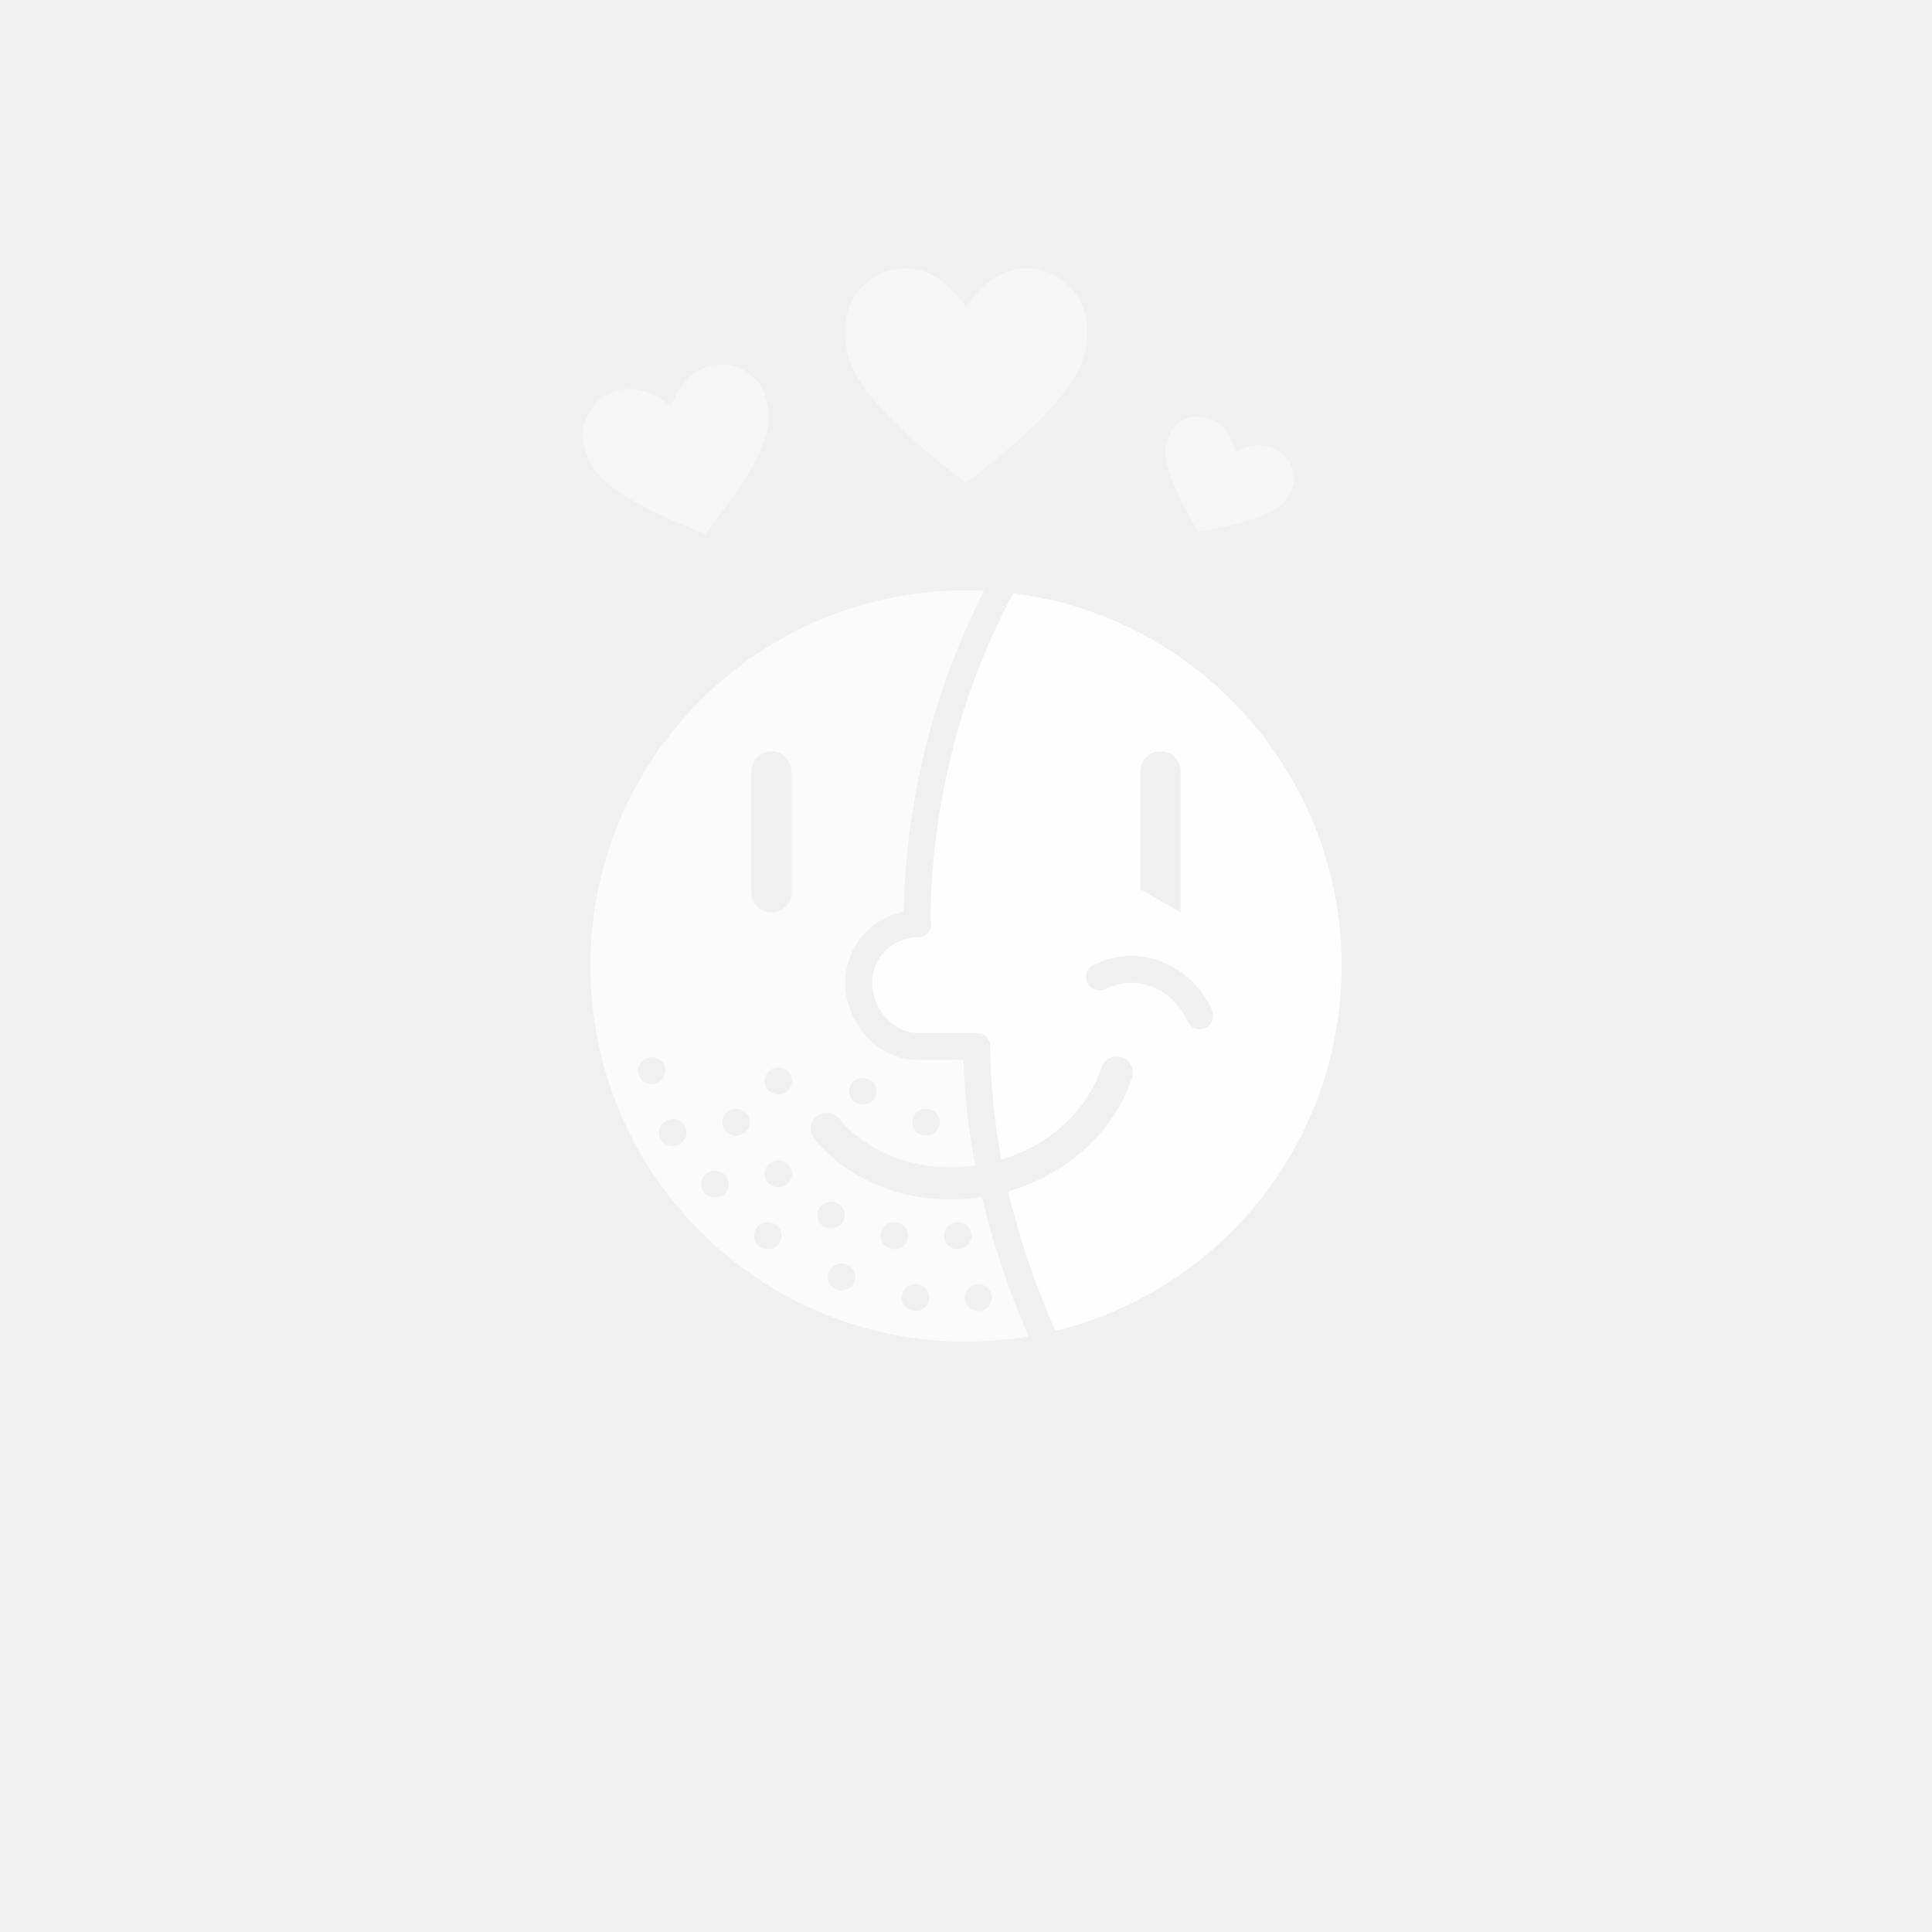
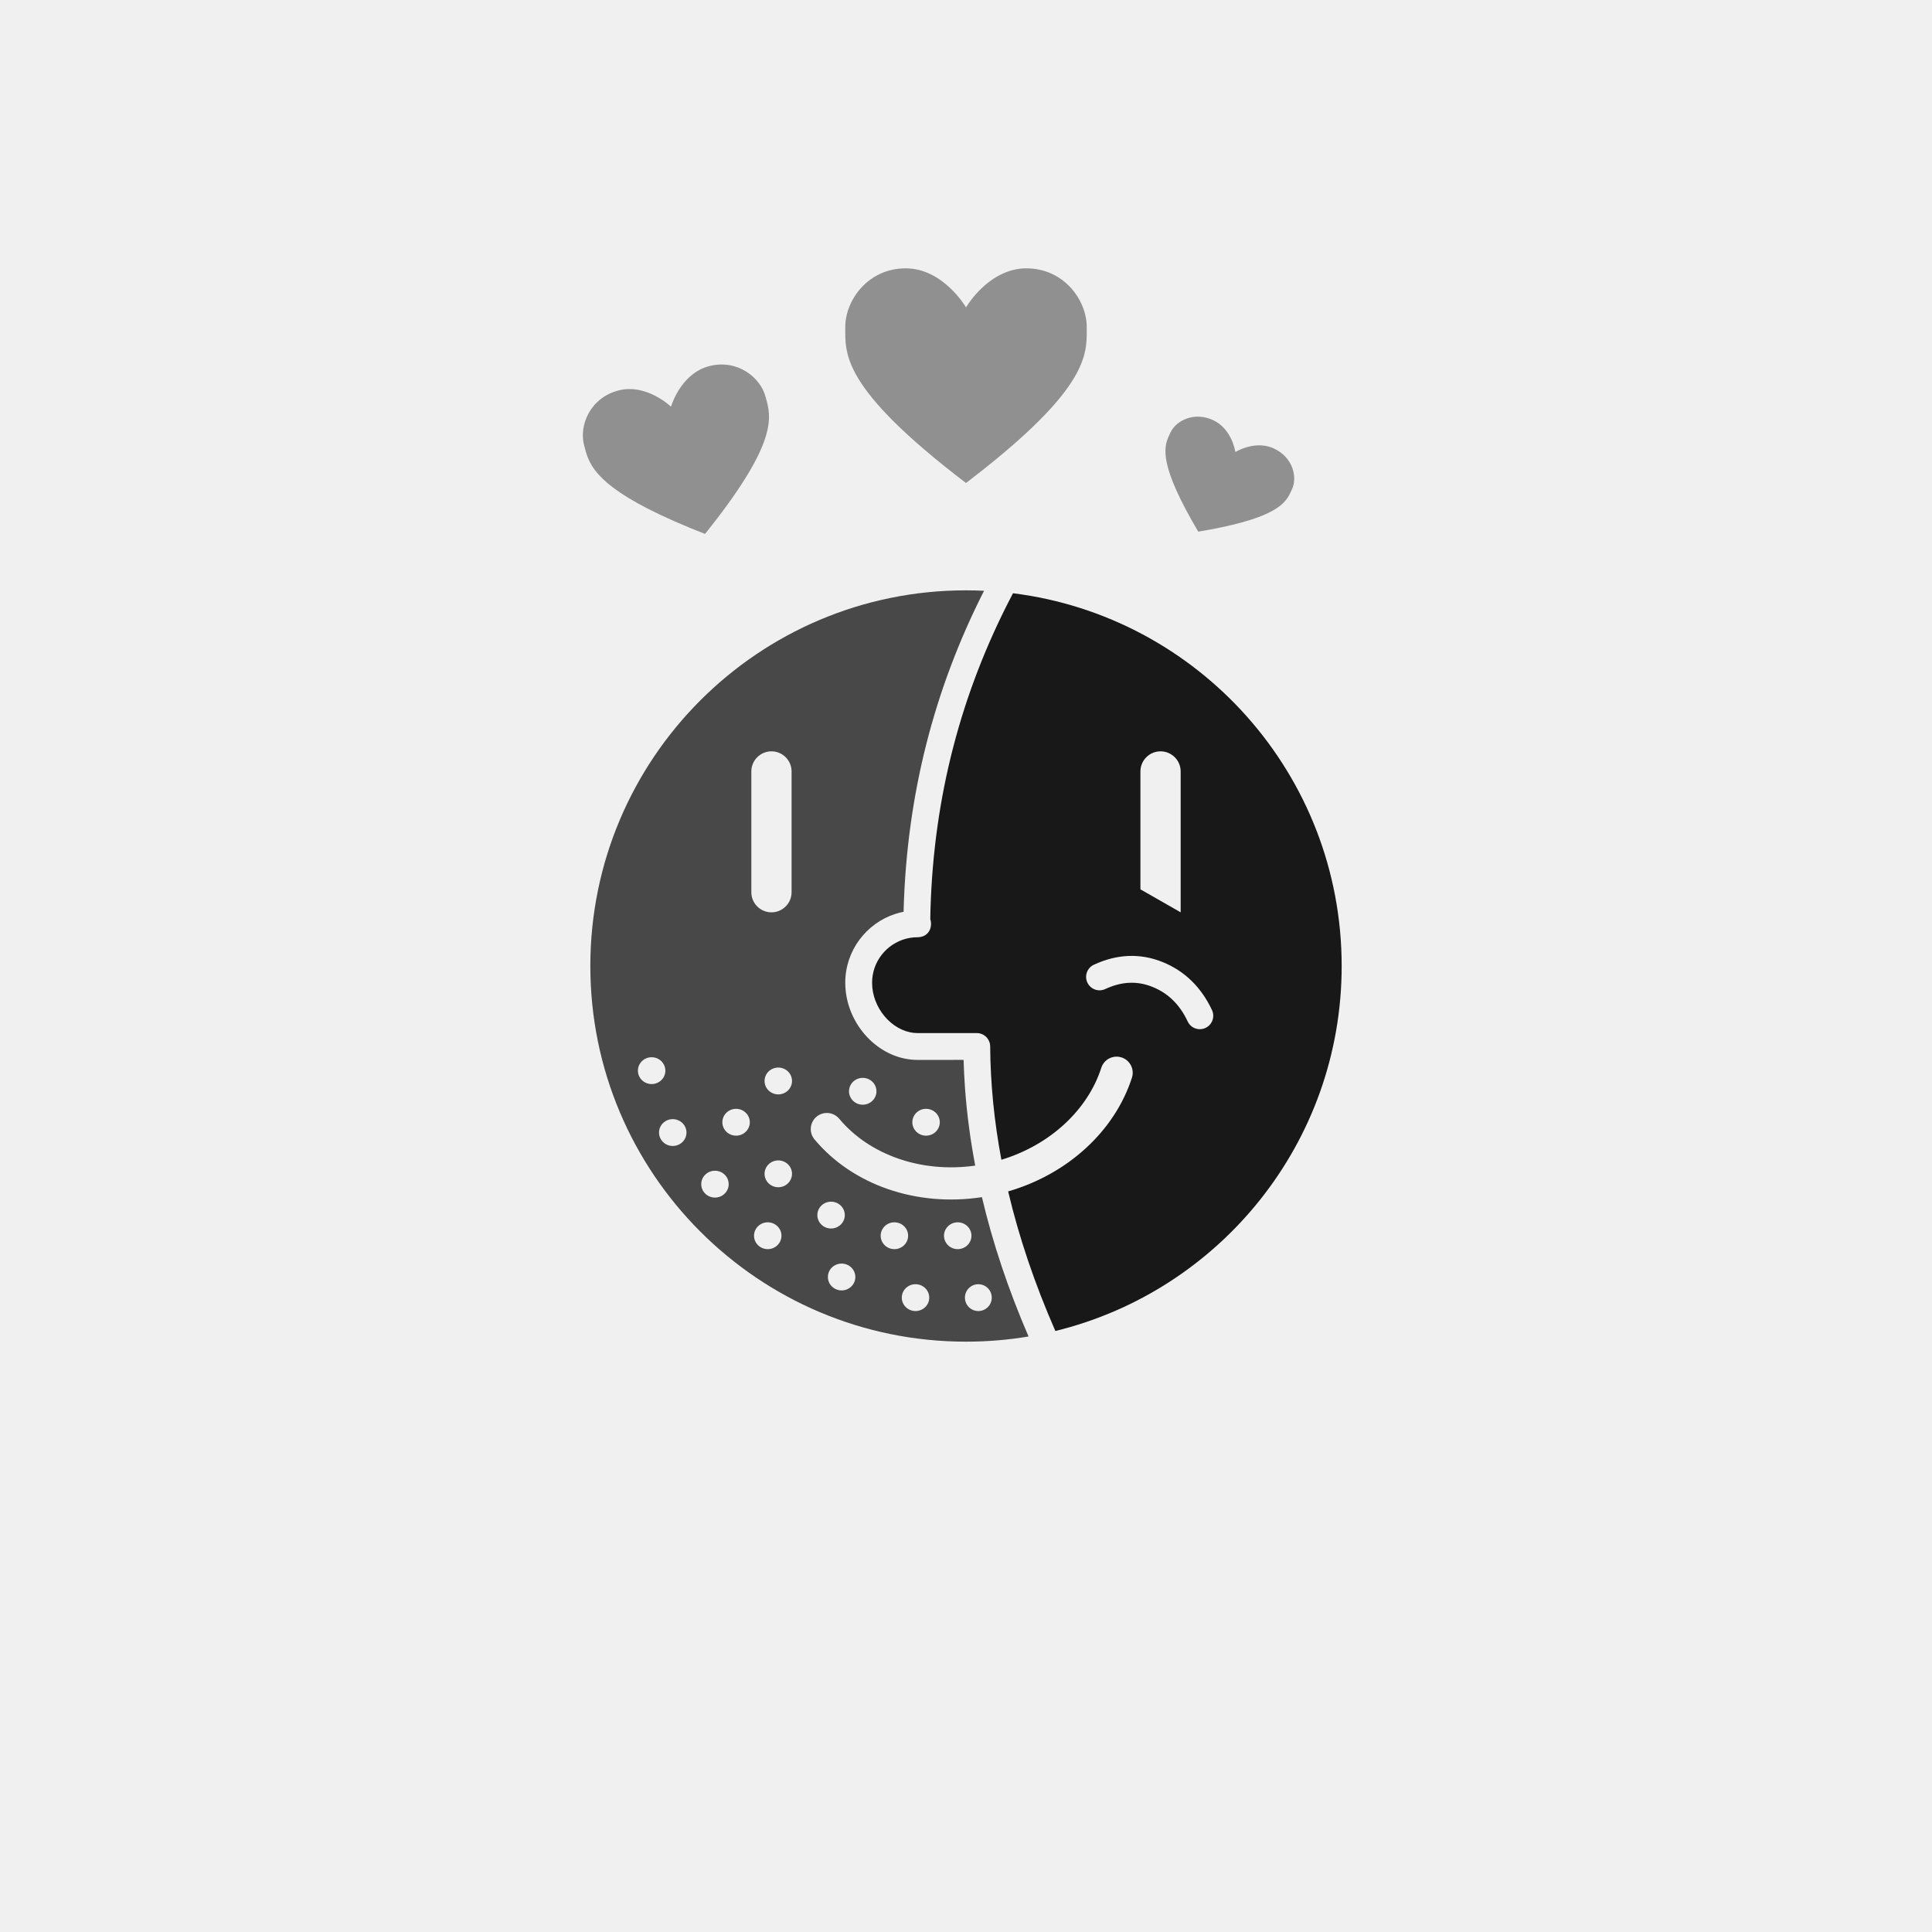
- <svg xmlns="http://www.w3.org/2000/svg" width="72px" height="72px" viewBox="0 0 72 72" version="1.1">
+ <svg xmlns="http://www.w3.org/2000/svg" id="avatar" class="avatar-dark" width="72px" height="72px" viewBox="0 0 72 72" version="1.1">
  <g id="avatar.private.dark" stroke="none" stroke-width="1" fill="none" fill-rule="evenodd">
-     <path d="M36,22 C36.226,22 36.451,22.005 36.673,22.017 C34.803,25.697 33.801,29.629 33.677,33.868 L33.677,33.868 L33.675,33.979 L33.535,34.01 L33.37,34.057 C32.285,34.407 31.5,35.424 31.5,36.624 L31.5,36.624 L31.505,36.792 L31.52,36.957 C31.683,38.331 32.836,39.5 34.2,39.5 L34.2,39.5 L35.91,39.499 L35.931,40.03 L35.965,40.581 C36.035,41.526 36.161,42.478 36.344,43.439 C34.336,43.724 32.402,43.042 31.276,41.693 C31.063,41.438 30.685,41.404 30.43,41.616 C30.176,41.829 30.142,42.207 30.354,42.461 C31.77,44.159 34.157,44.987 36.593,44.614 C36.996,46.324 37.575,48.054 38.331,49.807 C37.573,49.934 36.794,50 36,50 C28.268,50 22,43.732 22,36 C22,28.268 28.268,22 36,22 Z M34.118,47.859 C33.836,47.859 33.607,48.083 33.607,48.359 C33.607,48.635 33.836,48.859 34.118,48.859 C34.401,48.859 34.63,48.635 34.63,48.359 C34.63,48.083 34.401,47.859 34.118,47.859 Z M36.46,47.859 C36.184,47.859 35.96,48.083 35.96,48.359 C35.96,48.635 36.184,48.859 36.46,48.859 C36.736,48.859 36.96,48.635 36.96,48.359 C36.96,48.083 36.736,47.859 36.46,47.859 Z M31.365,47.09 C31.082,47.09 30.853,47.314 30.853,47.59 C30.853,47.866 31.082,48.09 31.365,48.09 C31.647,48.09 31.876,47.866 31.876,47.59 C31.876,47.314 31.647,47.09 31.365,47.09 Z M28.611,45.552 C28.329,45.552 28.1,45.776 28.1,46.052 C28.1,46.328 28.329,46.552 28.611,46.552 C28.894,46.552 29.123,46.328 29.123,46.052 C29.123,45.776 28.894,45.552 28.611,45.552 Z M35.691,45.552 C35.409,45.552 35.18,45.776 35.18,46.052 C35.18,46.328 35.409,46.552 35.691,46.552 C35.974,46.552 36.203,46.328 36.203,46.052 C36.203,45.776 35.974,45.552 35.691,45.552 Z M33.331,45.552 C33.049,45.552 32.82,45.776 32.82,46.052 C32.82,46.328 33.049,46.552 33.331,46.552 C33.614,46.552 33.843,46.328 33.843,46.052 C33.843,45.776 33.614,45.552 33.331,45.552 Z M30.971,44.783 C30.689,44.783 30.46,45.007 30.46,45.283 C30.46,45.559 30.689,45.783 30.971,45.783 C31.254,45.783 31.483,45.559 31.483,45.283 C31.483,45.007 31.254,44.783 30.971,44.783 Z M26.645,43.63 C26.362,43.63 26.133,43.853 26.133,44.13 C26.133,44.406 26.362,44.63 26.645,44.63 C26.927,44.63 27.156,44.406 27.156,44.13 C27.156,43.853 26.927,43.63 26.645,43.63 Z M29.005,43.245 C28.722,43.245 28.493,43.469 28.493,43.745 C28.493,44.021 28.722,44.245 29.005,44.245 C29.287,44.245 29.516,44.021 29.516,43.745 C29.516,43.469 29.287,43.245 29.005,43.245 Z M25.071,41.707 C24.789,41.707 24.56,41.931 24.56,42.207 C24.56,42.483 24.789,42.707 25.071,42.707 C25.354,42.707 25.583,42.483 25.583,42.207 C25.583,41.931 25.354,41.707 25.071,41.707 Z M27.431,41.323 C27.149,41.323 26.92,41.546 26.92,41.823 C26.92,42.099 27.149,42.323 27.431,42.323 C27.714,42.323 27.943,42.099 27.943,41.823 C27.943,41.546 27.714,41.323 27.431,41.323 Z M34.511,41.323 C34.229,41.323 34,41.546 34,41.823 C34,42.099 34.229,42.323 34.511,42.323 C34.794,42.323 35.023,42.099 35.023,41.823 C35.023,41.546 34.794,41.323 34.511,41.323 Z M32.151,40.169 C31.869,40.169 31.64,40.393 31.64,40.669 C31.64,40.945 31.869,41.169 32.151,41.169 C32.434,41.169 32.663,40.945 32.663,40.669 C32.663,40.393 32.434,40.169 32.151,40.169 Z M29.005,39.785 C28.722,39.785 28.493,40.008 28.493,40.285 C28.493,40.561 28.722,40.785 29.005,40.785 C29.287,40.785 29.516,40.561 29.516,40.285 C29.516,40.008 29.287,39.785 29.005,39.785 Z M24.285,39.4 C24.002,39.4 23.773,39.624 23.773,39.9 C23.773,40.176 24.002,40.4 24.285,40.4 C24.567,40.4 24.796,40.176 24.796,39.9 C24.796,39.624 24.567,39.4 24.285,39.4 Z M28.75,28 C28.336,28 28,28.336 28,28.75 L28,28.75 L28,33.25 C28,33.664 28.336,34 28.75,34 C29.164,34 29.5,33.664 29.5,33.25 L29.5,33.25 L29.5,28.75 C29.5,28.336 29.164,28 28.75,28 Z" id="Combined-Shape" fill="#FFFFFF" fill-rule="nonzero" opacity="0.7" />
-     <path d="M37.752,22.109 C44.657,22.97 50,28.861 50,36 C50,42.584 45.455,48.107 39.33,49.602 C38.56,47.842 37.973,46.107 37.571,44.4 C39.793,43.756 41.543,42.152 42.184,40.162 C42.285,39.847 42.112,39.509 41.797,39.407 C41.481,39.305 41.143,39.479 41.042,39.794 C40.535,41.369 39.13,42.671 37.319,43.221 C37.051,41.794 36.911,40.386 36.901,38.996 C36.899,38.721 36.675,38.499 36.401,38.5 L36.401,38.5 L34.2,38.5 L34.066,38.493 C33.226,38.41 32.5,37.557 32.5,36.624 L32.5,36.624 L32.506,36.478 L32.525,36.335 C32.654,35.583 33.28,35 34.053,34.934 L34.053,34.934 L34.215,34.928 L34.318,34.916 L34.409,34.888 C34.663,34.783 34.749,34.492 34.669,34.249 L34.669,34.249 L34.677,33.882 C34.802,29.676 35.821,25.792 37.727,22.156 L37.727,22.156 Z M43.323,35.851 C42.49,35.516 41.627,35.552 40.765,35.953 C40.515,36.069 40.406,36.367 40.523,36.617 C40.639,36.867 40.936,36.976 41.187,36.86 C41.803,36.574 42.379,36.549 42.95,36.779 C43.532,37.013 43.964,37.435 44.262,38.068 C44.379,38.318 44.677,38.425 44.927,38.307 C45.177,38.19 45.284,37.892 45.167,37.642 C44.764,36.786 44.145,36.182 43.323,35.851 Z M43.25,28 C42.836,28 42.5,28.336 42.5,28.75 L42.5,28.75 L42.5,33.143 L44,34 L44,28.75 C44,28.336 43.664,28 43.25,28 Z" id="Combined-Shape" fill="#FFFFFF" fill-rule="nonzero" opacity="0.9" />
-     <path d="M28.527,14.777 L28.582,14.979 C28.761,15.675 28.841,16.696 26.276,19.898 L25.7,19.667 C22.496,18.346 22.027,17.493 21.835,16.843 L21.767,16.589 C21.575,15.873 21.977,14.838 23.034,14.555 C24.09,14.272 25.006,15.156 25.006,15.156 L25.021,15.109 C25.098,14.881 25.481,13.899 26.413,13.649 C27.47,13.366 28.335,14.061 28.527,14.777 Z M45.213,15.659 C45.921,15.99 46.038,16.847 46.038,16.847 L46.12,16.801 C46.33,16.694 46.911,16.451 47.478,16.716 C48.186,17.046 48.358,17.785 48.149,18.233 L48.048,18.444 C47.822,18.862 47.297,19.373 44.655,19.813 C43.199,17.347 43.361,16.683 43.56,16.246 L43.619,16.12 C43.828,15.672 44.504,15.329 45.213,15.659 Z M38.249,10 C39.656,10 40.499,11.194 40.499,12.182 L40.499,12.483 C40.487,13.441 40.217,14.786 36,18 C31.325,14.437 31.501,13.17 31.501,12.182 C31.501,11.194 32.344,10 33.751,10 C35.157,10 36,11.455 36,11.455 L36.09,11.317 C36.342,10.953 37.111,10 38.249,10 Z" id="Combined-Shape" fill="#FFFFFF" opacity="0.4" />
+     <path d="M36,22 C36.226,22 36.451,22.005 36.673,22.017 C34.803,25.697 33.801,29.629 33.677,33.868 L33.677,33.868 L33.675,33.979 L33.535,34.01 L33.37,34.057 C32.285,34.407 31.5,35.424 31.5,36.624 L31.5,36.624 L31.505,36.792 L31.52,36.957 C31.683,38.331 32.836,39.5 34.2,39.5 L34.2,39.5 L35.91,39.499 L35.931,40.03 L35.965,40.581 C36.035,41.526 36.161,42.478 36.344,43.439 C34.336,43.724 32.402,43.042 31.276,41.693 C31.063,41.438 30.685,41.404 30.43,41.616 C30.176,41.829 30.142,42.207 30.354,42.461 C31.77,44.159 34.157,44.987 36.593,44.614 C36.996,46.324 37.575,48.054 38.331,49.807 C37.573,49.934 36.794,50 36,50 C28.268,50 22,43.732 22,36 C22,28.268 28.268,22 36,22 Z M34.118,47.859 C33.836,47.859 33.607,48.083 33.607,48.359 C33.607,48.635 33.836,48.859 34.118,48.859 C34.401,48.859 34.63,48.635 34.63,48.359 C34.63,48.083 34.401,47.859 34.118,47.859 Z M36.46,47.859 C36.184,47.859 35.96,48.083 35.96,48.359 C35.96,48.635 36.184,48.859 36.46,48.859 C36.736,48.859 36.96,48.635 36.96,48.359 C36.96,48.083 36.736,47.859 36.46,47.859 Z M31.365,47.09 C31.082,47.09 30.853,47.314 30.853,47.59 C30.853,47.866 31.082,48.09 31.365,48.09 C31.647,48.09 31.876,47.866 31.876,47.59 C31.876,47.314 31.647,47.09 31.365,47.09 Z M28.611,45.552 C28.329,45.552 28.1,45.776 28.1,46.052 C28.1,46.328 28.329,46.552 28.611,46.552 C28.894,46.552 29.123,46.328 29.123,46.052 C29.123,45.776 28.894,45.552 28.611,45.552 Z M35.691,45.552 C35.409,45.552 35.18,45.776 35.18,46.052 C35.18,46.328 35.409,46.552 35.691,46.552 C35.974,46.552 36.203,46.328 36.203,46.052 C36.203,45.776 35.974,45.552 35.691,45.552 Z M33.331,45.552 C33.049,45.552 32.82,45.776 32.82,46.052 C32.82,46.328 33.049,46.552 33.331,46.552 C33.614,46.552 33.843,46.328 33.843,46.052 C33.843,45.776 33.614,45.552 33.331,45.552 Z M30.971,44.783 C30.689,44.783 30.46,45.007 30.46,45.283 C30.46,45.559 30.689,45.783 30.971,45.783 C31.254,45.783 31.483,45.559 31.483,45.283 C31.483,45.007 31.254,44.783 30.971,44.783 Z M26.645,43.63 C26.362,43.63 26.133,43.853 26.133,44.13 C26.133,44.406 26.362,44.63 26.645,44.63 C26.927,44.63 27.156,44.406 27.156,44.13 C27.156,43.853 26.927,43.63 26.645,43.63 Z M29.005,43.245 C28.722,43.245 28.493,43.469 28.493,43.745 C28.493,44.021 28.722,44.245 29.005,44.245 C29.287,44.245 29.516,44.021 29.516,43.745 C29.516,43.469 29.287,43.245 29.005,43.245 Z M25.071,41.707 C24.789,41.707 24.56,41.931 24.56,42.207 C24.56,42.483 24.789,42.707 25.071,42.707 C25.354,42.707 25.583,42.483 25.583,42.207 C25.583,41.931 25.354,41.707 25.071,41.707 Z M27.431,41.323 C27.149,41.323 26.92,41.546 26.92,41.823 C26.92,42.099 27.149,42.323 27.431,42.323 C27.714,42.323 27.943,42.099 27.943,41.823 C27.943,41.546 27.714,41.323 27.431,41.323 Z M34.511,41.323 C34.229,41.323 34,41.546 34,41.823 C34,42.099 34.229,42.323 34.511,42.323 C34.794,42.323 35.023,42.099 35.023,41.823 C35.023,41.546 34.794,41.323 34.511,41.323 Z M32.151,40.169 C31.869,40.169 31.64,40.393 31.64,40.669 C31.64,40.945 31.869,41.169 32.151,41.169 C32.434,41.169 32.663,40.945 32.663,40.669 C32.663,40.393 32.434,40.169 32.151,40.169 Z M29.005,39.785 C28.722,39.785 28.493,40.008 28.493,40.285 C28.493,40.561 28.722,40.785 29.005,40.785 C29.287,40.785 29.516,40.561 29.516,40.285 C29.516,40.008 29.287,39.785 29.005,39.785 Z M24.285,39.4 C24.002,39.4 23.773,39.624 23.773,39.9 C23.773,40.176 24.002,40.4 24.285,40.4 C24.567,40.4 24.796,40.176 24.796,39.9 C24.796,39.624 24.567,39.4 24.285,39.4 Z M28.75,28 C28.336,28 28,28.336 28,28.75 L28,28.75 L28,33.25 C28,33.664 28.336,34 28.75,34 C29.164,34 29.5,33.664 29.5,33.25 L29.5,33.25 L29.5,28.75 C29.5,28.336 29.164,28 28.75,28 Z" id="Combined-Shape" fill="#000000" fill-rule="nonzero" opacity="0.7" />
+     <path d="M37.752,22.109 C44.657,22.97 50,28.861 50,36 C50,42.584 45.455,48.107 39.33,49.602 C38.56,47.842 37.973,46.107 37.571,44.4 C39.793,43.756 41.543,42.152 42.184,40.162 C42.285,39.847 42.112,39.509 41.797,39.407 C41.481,39.305 41.143,39.479 41.042,39.794 C40.535,41.369 39.13,42.671 37.319,43.221 C37.051,41.794 36.911,40.386 36.901,38.996 C36.899,38.721 36.675,38.499 36.401,38.5 L36.401,38.5 L34.2,38.5 L34.066,38.493 C33.226,38.41 32.5,37.557 32.5,36.624 L32.5,36.624 L32.506,36.478 L32.525,36.335 C32.654,35.583 33.28,35 34.053,34.934 L34.053,34.934 L34.215,34.928 L34.318,34.916 L34.409,34.888 C34.663,34.783 34.749,34.492 34.669,34.249 L34.669,34.249 L34.677,33.882 C34.802,29.676 35.821,25.792 37.727,22.156 L37.727,22.156 Z M43.323,35.851 C42.49,35.516 41.627,35.552 40.765,35.953 C40.515,36.069 40.406,36.367 40.523,36.617 C40.639,36.867 40.936,36.976 41.187,36.86 C41.803,36.574 42.379,36.549 42.95,36.779 C43.532,37.013 43.964,37.435 44.262,38.068 C44.379,38.318 44.677,38.425 44.927,38.307 C45.177,38.19 45.284,37.892 45.167,37.642 C44.764,36.786 44.145,36.182 43.323,35.851 Z M43.25,28 C42.836,28 42.5,28.336 42.5,28.75 L42.5,28.75 L42.5,33.143 L44,34 L44,28.75 C44,28.336 43.664,28 43.25,28 Z" id="Combined-Shape" fill="#000000" fill-rule="nonzero" opacity="0.9" />
+     <path d="M28.527,14.777 L28.582,14.979 C28.761,15.675 28.841,16.696 26.276,19.898 L25.7,19.667 C22.496,18.346 22.027,17.493 21.835,16.843 L21.767,16.589 C21.575,15.873 21.977,14.838 23.034,14.555 C24.09,14.272 25.006,15.156 25.006,15.156 L25.021,15.109 C25.098,14.881 25.481,13.899 26.413,13.649 C27.47,13.366 28.335,14.061 28.527,14.777 Z M45.213,15.659 C45.921,15.99 46.038,16.847 46.038,16.847 L46.12,16.801 C46.33,16.694 46.911,16.451 47.478,16.716 C48.186,17.046 48.358,17.785 48.149,18.233 L48.048,18.444 C47.822,18.862 47.297,19.373 44.655,19.813 C43.199,17.347 43.361,16.683 43.56,16.246 L43.619,16.12 C43.828,15.672 44.504,15.329 45.213,15.659 Z M38.249,10 C39.656,10 40.499,11.194 40.499,12.182 L40.499,12.483 C40.487,13.441 40.217,14.786 36,18 C31.325,14.437 31.501,13.17 31.501,12.182 C31.501,11.194 32.344,10 33.751,10 C35.157,10 36,11.455 36,11.455 L36.09,11.317 C36.342,10.953 37.111,10 38.249,10 Z" id="Combined-Shape" fill="#000000" opacity="0.4" />
  </g>
</svg>
